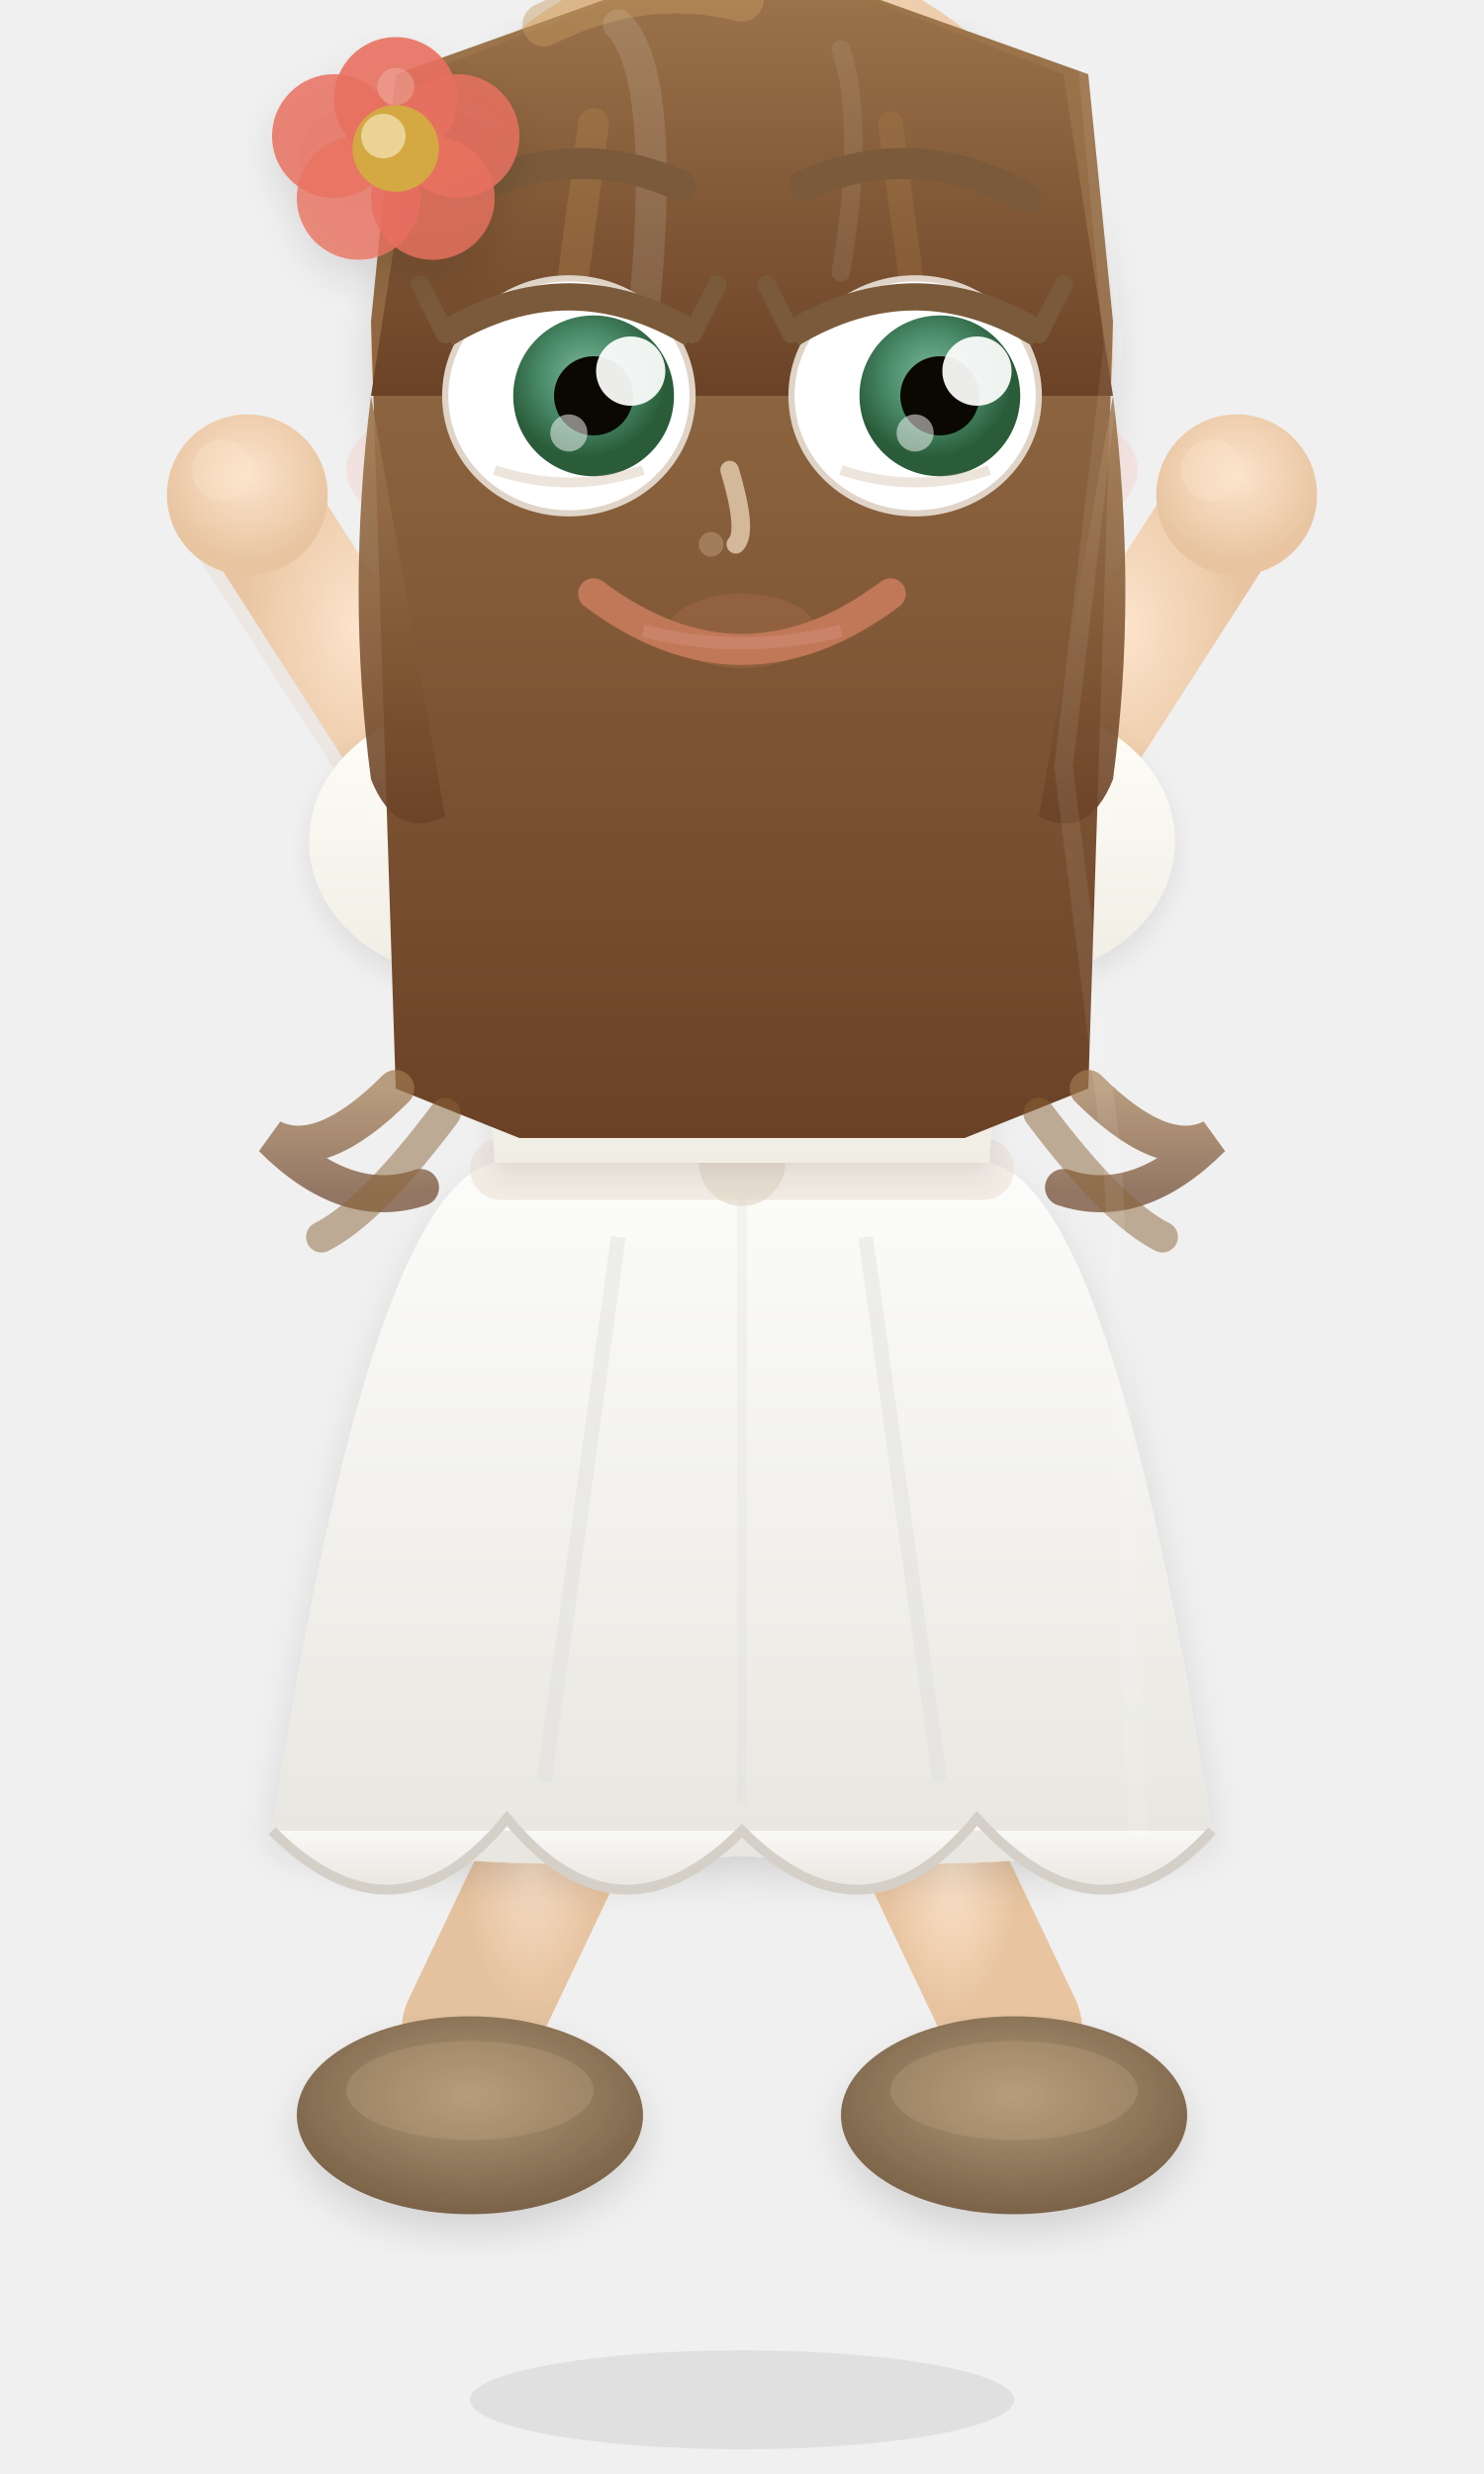
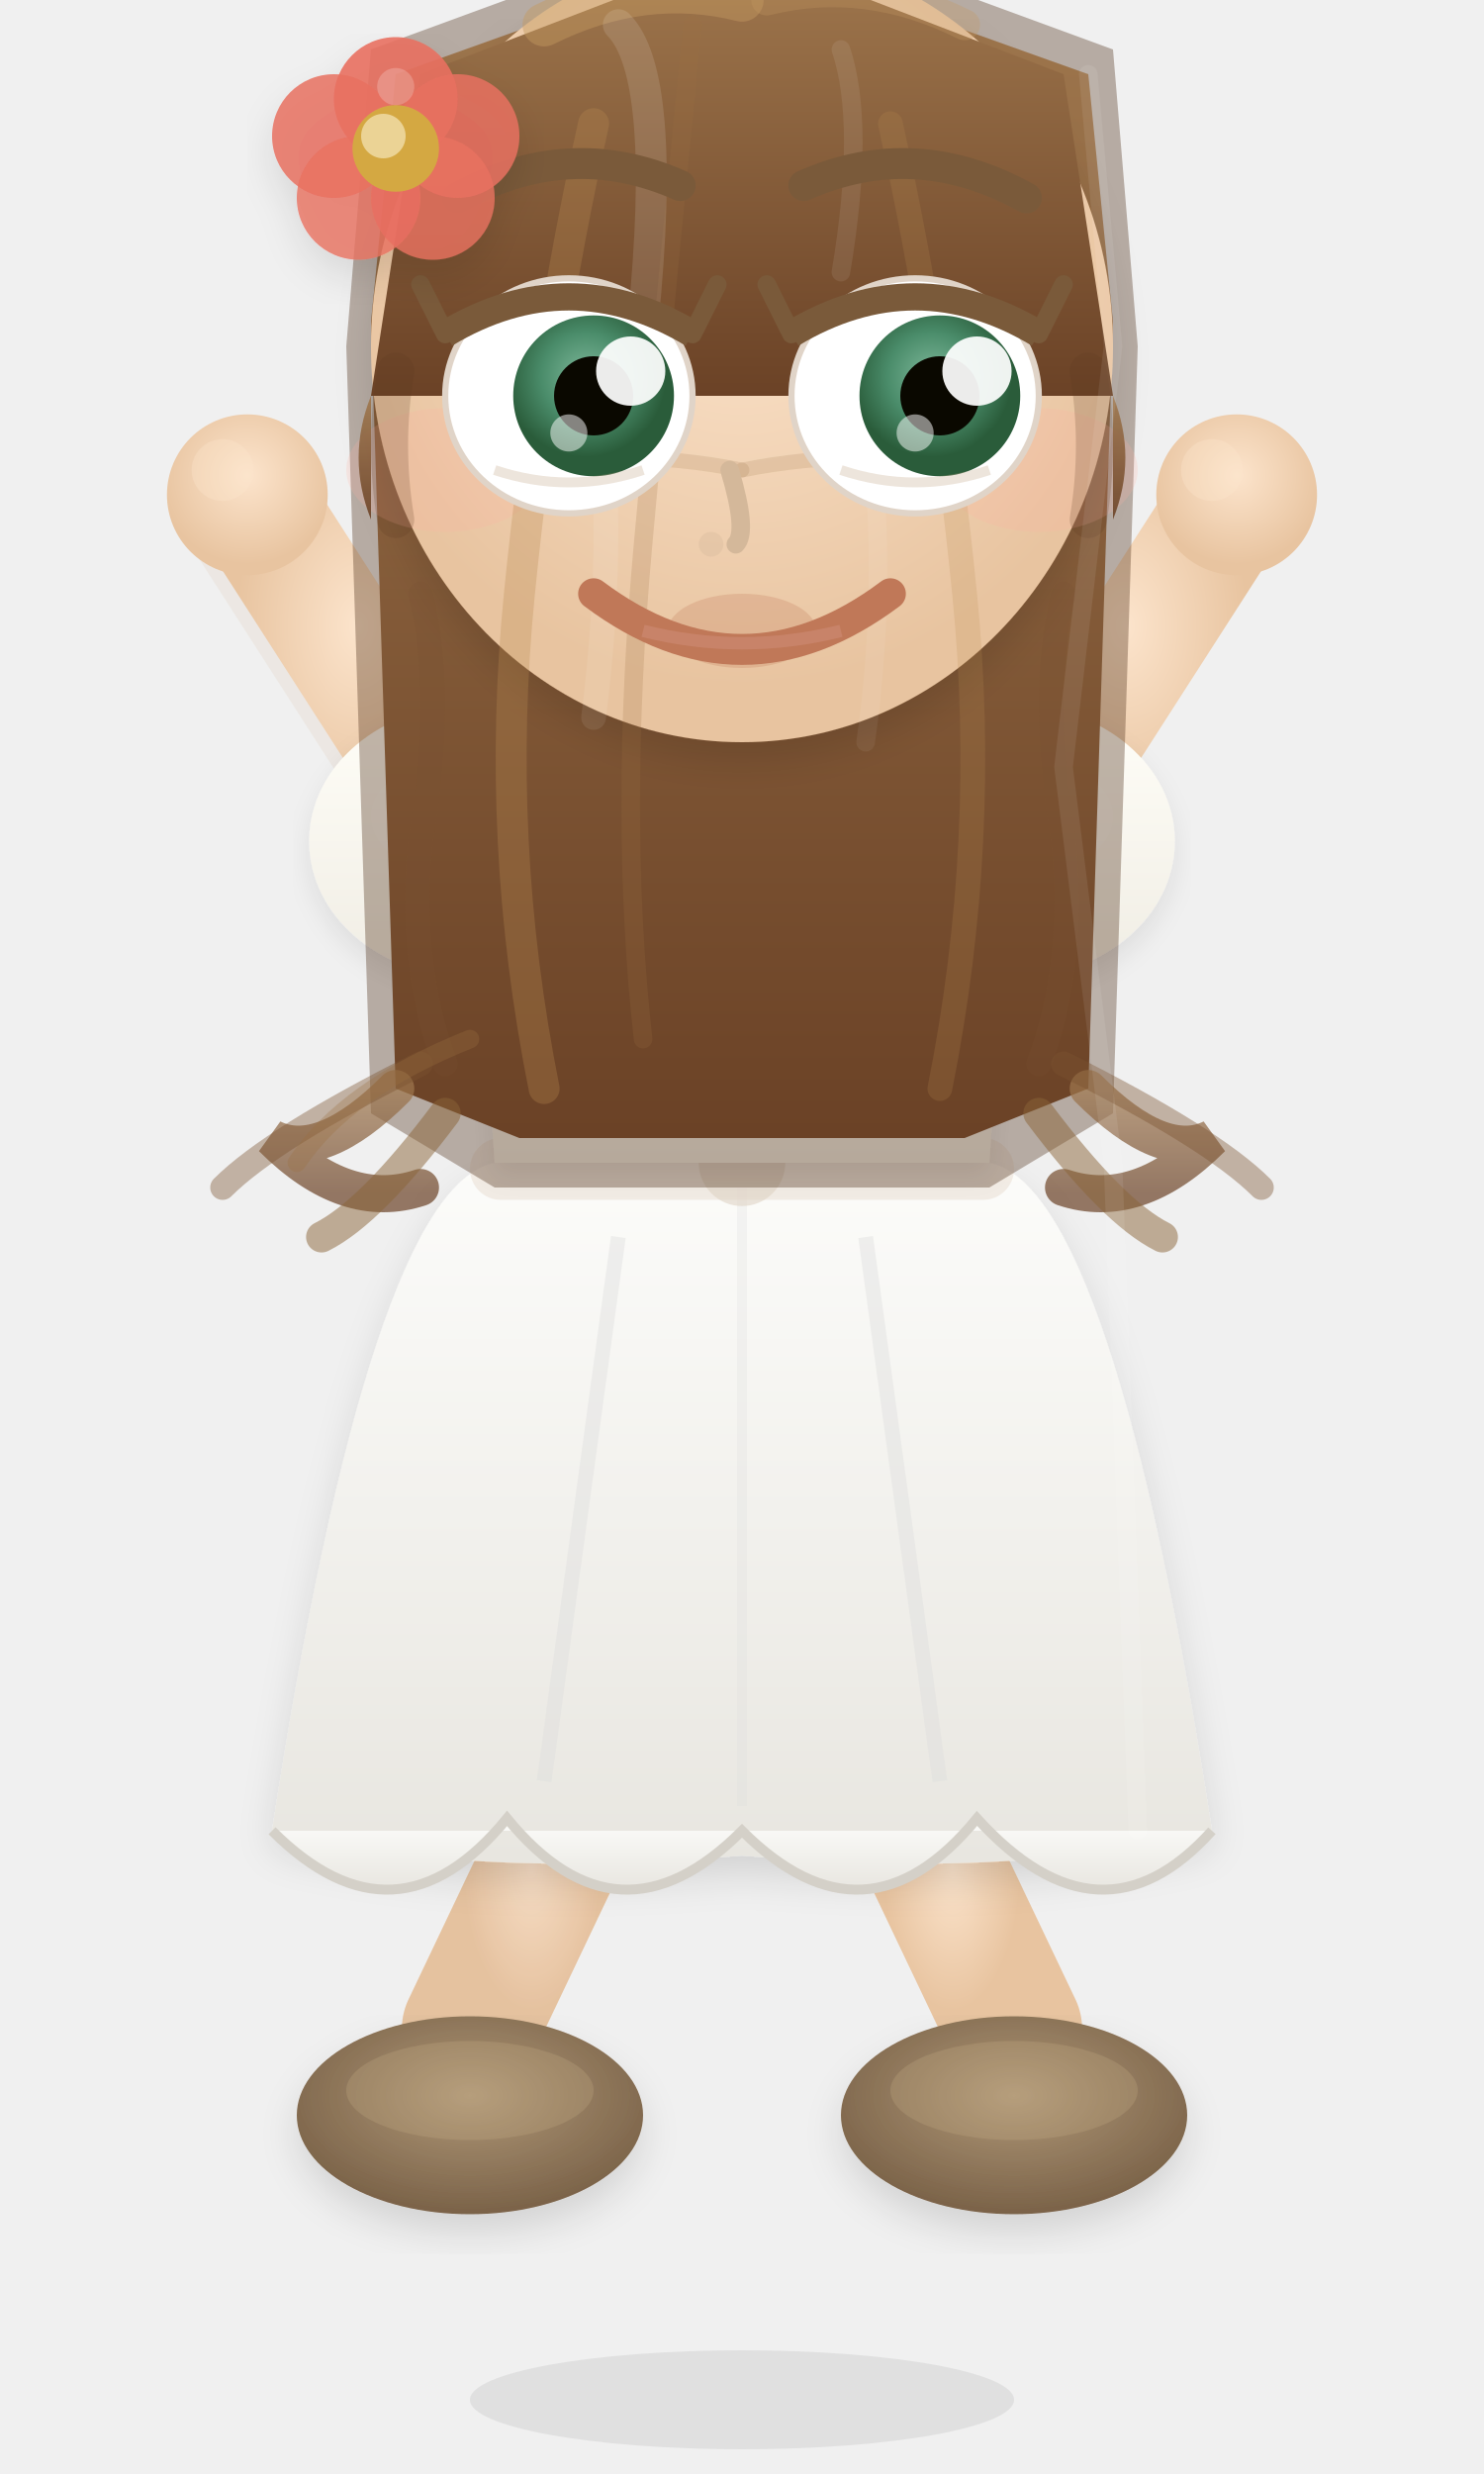
<svg xmlns="http://www.w3.org/2000/svg" viewBox="0 0 120 200">
  <defs>
    <radialGradient id="skin" cx="50%" cy="38%" r="55%">
      <stop offset="0%" stop-color="#fce4cc" />
      <stop offset="100%" stop-color="#e8c4a0" />
    </radialGradient>
    <linearGradient id="hair" x1="0" y1="0" x2="0" y2="1">
      <stop offset="0%" stop-color="#a0784e" />
      <stop offset="100%" stop-color="#6b4226" />
    </linearGradient>
    <radialGradient id="iris" cx="45%" cy="38%" r="50%">
      <stop offset="0%" stop-color="#7eb89a" />
      <stop offset="55%" stop-color="#4a8c6a" />
      <stop offset="100%" stop-color="#2a5c3a" />
    </radialGradient>
    <linearGradient id="dress" x1="0" y1="0" x2="0" y2="1">
      <stop offset="0%" stop-color="#fcfcfa" />
      <stop offset="100%" stop-color="#e8e6e0" />
    </linearGradient>
    <linearGradient id="blouse" x1="0" y1="0" x2="0" y2="1">
      <stop offset="0%" stop-color="#fffef8" />
      <stop offset="100%" stop-color="#f0ede4" />
    </linearGradient>
    <radialGradient id="shoe" cx="50%" cy="40%" r="60%">
      <stop offset="0%" stop-color="#b09878" />
      <stop offset="100%" stop-color="#7a6248" />
    </radialGradient>
    <filter id="glow" x="-20%" y="-20%" width="140%" height="140%">
      <feGaussianBlur stdDeviation="1.2" result="blur" />
      <feComposite in="SourceGraphic" in2="blur" operator="over" />
    </filter>
    <filter id="shadow" x="-10%" y="-10%" width="120%" height="130%">
      <feDropShadow dx="0" dy="1.5" stdDeviation="1.5" flood-color="#000" flood-opacity="0.12" />
    </filter>
    <filter id="inner_shadow" x="-5%" y="-5%" width="110%" height="115%">
      <feDropShadow dx="0" dy="1" stdDeviation="1" flood-color="#000" flood-opacity="0.08" />
    </filter>
  </defs>
  <ellipse cx="60" cy="194" rx="22" ry="4" fill="#000" opacity="0.07" />
  <line x1="48" y1="143" x2="38" y2="164" stroke="url(#skin)" stroke-width="11" stroke-linecap="round" />
  <line x1="48" y1="143" x2="38" y2="164" stroke="#d8b898" stroke-width="11" stroke-linecap="round" opacity="0.15" />
  <line x1="72" y1="143" x2="82" y2="164" stroke="url(#skin)" stroke-width="11" stroke-linecap="round" />
  <ellipse cx="38" cy="171" rx="14" ry="8" fill="url(#shoe)" filter="url(#shadow)" />
  <ellipse cx="38" cy="169" rx="10" ry="4" fill="#c8b088" opacity="0.25" />
  <ellipse cx="82" cy="171" rx="14" ry="8" fill="url(#shoe)" filter="url(#shadow)" />
  <ellipse cx="82" cy="169" rx="10" ry="4" fill="#c8b088" opacity="0.25" />
  <path d="M22,148 Q30,96 40,94 L80,94 Q90,96 98,148 Q82,152 60,150 Q38,152 22,148Z" fill="url(#dress)" filter="url(#shadow)" />
  <path d="M22,148 Q32,158 41,147 Q50,158 60,148 Q70,158 79,147 Q89,158 98,148" fill="url(#dress)" stroke="#d4d0c8" stroke-width="0.8" />
  <line x1="50" y1="100" x2="44" y2="144" stroke="#ddd" stroke-width="1.2" opacity="0.4" />
  <line x1="70" y1="100" x2="76" y2="144" stroke="#ddd" stroke-width="1.2" opacity="0.4" />
  <line x1="60" y1="96" x2="60" y2="146" stroke="#ddd" stroke-width="0.8" opacity="0.25" />
  <rect x="38" y="92" width="44" height="5" rx="2.5" fill="#e8dcd0" opacity="0.5" />
  <circle cx="60" cy="94" r="3.5" fill="#e0d4c4" opacity="0.6" />
  <path d="M54,94 Q56,90 60,94 Q64,90 66,94" fill="#e0d4c4" opacity="0.5" />
  <path d="M40,94 Q38,66 42,62 L78,62 Q82,66 80,94Z" fill="url(#blouse)" filter="url(#inner_shadow)" />
  <path d="M60,62 L53,78" stroke="#f0d8c0" stroke-width="3.5" fill="none" stroke-linecap="round" />
  <path d="M60,62 L67,78" stroke="#f0d8c0" stroke-width="3.5" fill="none" stroke-linecap="round" />
  <path d="M48,64 Q54,68 60,62 Q66,68 72,64" stroke="#e8e2d8" stroke-width="1.2" fill="#f8f4ee" opacity="0.6" />
  <line x1="38" y1="70" x2="20" y2="42" stroke="#d8b898" stroke-width="10" stroke-linecap="round" opacity="0.15" />
  <line x1="38" y1="68" x2="20" y2="40" stroke="url(#skin)" stroke-width="10" stroke-linecap="round" />
  <circle cx="20" cy="40" r="6.5" fill="url(#skin)" />
  <circle cx="18" cy="38" r="2.5" fill="#fce4cc" opacity="0.35" />
  <line x1="82" y1="68" x2="100" y2="40" stroke="url(#skin)" stroke-width="10" stroke-linecap="round" />
  <circle cx="100" cy="40" r="6.5" fill="url(#skin)" />
  <circle cx="98" cy="38" r="2.5" fill="#fce4cc" opacity="0.35" />
  <ellipse cx="38" cy="68" rx="13" ry="11" fill="url(#blouse)" filter="url(#inner_shadow)" />
  <ellipse cx="38" cy="66" rx="8" ry="5" fill="white" opacity="0.15" />
  <ellipse cx="82" cy="68" rx="13" ry="11" fill="url(#blouse)" filter="url(#inner_shadow)" />
  <ellipse cx="82" cy="66" rx="8" ry="5" fill="white" opacity="0.15" />
  <rect x="53" y="46" width="14" height="18" fill="url(#skin)" rx="5" />
+   <path d="M28,28 L30,4 L60,-7 L90,4 L92,28 L90,90 L80,96 L40,96 L30,90 Z" fill="#4a2a14" opacity="0.35" />
+   <path d="M30,26 L32,6 L60,-4 L88,6 L90,26 L88,88 L78,92 L42,92 L32,88 Z" fill="url(#hair)" />
  <ellipse cx="60" cy="28" rx="30" ry="32" fill="url(#skin)" filter="url(#shadow)" />
  <ellipse cx="36" cy="38" rx="8" ry="5" fill="#ffb0a0" opacity="0.2" />
  <ellipse cx="84" cy="38" rx="8" ry="5" fill="#ffb0a0" opacity="0.2" />
  <ellipse cx="58" cy="10" rx="16" ry="10" fill="white" opacity="0.07" />
-   <path d="M30,26 L32,6 L60,-4 L88,6 L90,26 L88,88 L78,92 L42,92 L32,88 Z" fill="url(#hair)" />
  <path d="M30,32 L34,6 L60,-4 L86,6 L90,32" fill="url(#hair)" />
-   <path d="M30,32 Q28,48 30,63 Q32,68 36,66" fill="url(#hair)" opacity="0.9" />
-   <path d="M90,32 Q92,48 90,63 Q88,68 84,66" fill="url(#hair)" opacity="0.9" />
+   <path d="M30,32 Q28,37 30,42" fill="url(#hair)" opacity="0.9" />
+   <path d="M90,32 Q92,37 90,42" fill="url(#hair)" opacity="0.9" />
+   <path d="M32,30 Q31,36 32,42" stroke="#5a3820" stroke-width="3" fill="none" stroke-linecap="round" opacity="0.2" />
+   <path d="M88,30 Q89,36 88,42" stroke="#5a3820" stroke-width="3" fill="none" stroke-linecap="round" opacity="0.2" />
+   <path d="M34,48 Q36,56 34,68 Q33,78 36,86" stroke="#7a5230" stroke-width="2" fill="none" stroke-linecap="round" opacity="0.2" />
+   <path d="M86,48 Q84,56 86,68 Q87,78 84,86" stroke="#7a5230" stroke-width="2" fill="none" stroke-linecap="round" opacity="0.2" />
  <path d="M44,2 Q52,-2 60,0" stroke="#c49860" stroke-width="3.5" fill="none" stroke-linecap="round" opacity="0.45" />
-   <path d="M48,10 L44,40" stroke="#b88a50" stroke-width="2.5" fill="none" stroke-linecap="round" opacity="0.3" />
-   <path d="M72,10 L76,40" stroke="#b88a50" stroke-width="2" fill="none" stroke-linecap="round" opacity="0.2" />
+   <path d="M62,0 Q70,-2 78,2" stroke="#c49860" stroke-width="2.5" fill="none" stroke-linecap="round" opacity="0.3" />
+   <path d="M48,10 Q44,28 42,48 Q40,68 44,88" stroke="#b88a50" stroke-width="2.5" fill="none" stroke-linecap="round" opacity="0.3" />
+   <path d="M72,10 Q76,28 78,48 Q80,68 76,88" stroke="#b88a50" stroke-width="2" fill="none" stroke-linecap="round" opacity="0.2" />
+   <path d="M56,2 Q54,22 52,44 Q50,66 52,84" stroke="#9a7040" stroke-width="1.5" fill="none" stroke-linecap="round" opacity="0.2" />
+   <path d="M40,38 Q50,36 60,38" stroke="#8a6438" stroke-width="1.2" fill="none" stroke-linecap="round" opacity="0.15" />
+   <path d="M60,38 Q70,36 80,38" stroke="#8a6438" stroke-width="1.2" fill="none" stroke-linecap="round" opacity="0.15" />
  <path d="M50,2 Q54,6 52,26" stroke="white" stroke-width="2.5" fill="none" stroke-linecap="round" opacity="0.12" />
  <path d="M68,4 Q70,10 68,22" stroke="white" stroke-width="1.5" fill="none" stroke-linecap="round" opacity="0.08" />
+   <path d="M48,30 Q50,42 48,58" stroke="white" stroke-width="2" fill="none" stroke-linecap="round" opacity="0.08" />
+   <path d="M70,32 Q72,46 70,60" stroke="white" stroke-width="1.5" fill="none" stroke-linecap="round" opacity="0.06" />
  <path d="M32,88 Q26,94 22,92 Q28,98 34,96" stroke="url(#hair)" stroke-width="3" fill="none" stroke-linecap="round" opacity="0.7" />
  <path d="M88,88 Q94,94 98,92 Q92,98 86,96" stroke="url(#hair)" stroke-width="3" fill="none" stroke-linecap="round" opacity="0.7" />
  <path d="M36,90 Q30,98 26,100" stroke="#8a6438" stroke-width="2.5" fill="none" stroke-linecap="round" opacity="0.5" />
  <path d="M84,90 Q90,98 94,100" stroke="#8a6438" stroke-width="2.5" fill="none" stroke-linecap="round" opacity="0.5" />
+   <path d="M34,86 Q22,92 18,96" stroke="#7a5230" stroke-width="2" fill="none" stroke-linecap="round" opacity="0.4" />
+   <path d="M86,86 Q98,92 102,96" stroke="#7a5230" stroke-width="2" fill="none" stroke-linecap="round" opacity="0.4" />
+   <path d="M38,84 Q28,88 24,94" stroke="#9a7040" stroke-width="1.5" fill="none" stroke-linecap="round" opacity="0.3" />
  <ellipse cx="46" cy="32" rx="10" ry="9.5" fill="white" stroke="#e0d4c8" stroke-width="0.5" />
  <ellipse cx="74" cy="32" rx="10" ry="9.5" fill="white" stroke="#e0d4c8" stroke-width="0.5" />
  <circle cx="48" cy="32" r="6.5" fill="url(#iris)" />
  <circle cx="76" cy="32" r="6.5" fill="url(#iris)" />
  <circle cx="48" cy="32" r="3.2" fill="#0a0800" />
  <circle cx="76" cy="32" r="3.2" fill="#0a0800" />
  <circle cx="51" cy="30" r="2.8" fill="white" opacity="0.92" />
  <circle cx="79" cy="30" r="2.8" fill="white" opacity="0.92" />
  <circle cx="46" cy="35" r="1.5" fill="white" opacity="0.5" />
  <circle cx="74" cy="35" r="1.5" fill="white" opacity="0.5" />
  <path d="M36,27 Q46,21 56,27" stroke="#7a5a3a" stroke-width="2.2" fill="none" />
  <path d="M64,27 Q74,21 84,27" stroke="#7a5a3a" stroke-width="2.2" fill="none" />
  <path d="M36,27 L34,23" stroke="#7a5a3a" stroke-width="1.5" stroke-linecap="round" />
  <path d="M56,27 L58,23" stroke="#7a5a3a" stroke-width="1.5" stroke-linecap="round" />
  <path d="M64,27 L62,23" stroke="#7a5a3a" stroke-width="1.5" stroke-linecap="round" />
  <path d="M84,27 L86,23" stroke="#7a5a3a" stroke-width="1.5" stroke-linecap="round" />
  <path d="M40,38 Q46,40 52,38" stroke="#c4a888" stroke-width="0.8" fill="none" opacity="0.3" />
  <path d="M68,38 Q74,40 80,38" stroke="#c4a888" stroke-width="0.8" fill="none" opacity="0.3" />
  <path d="M37,16 Q46,11 55,15" stroke="#7a5a3a" stroke-width="2.5" fill="none" stroke-linecap="round" />
  <path d="M65,15 Q74,11 83,16" stroke="#7a5a3a" stroke-width="2.5" fill="none" stroke-linecap="round" />
  <path d="M59,38 Q60.5,43 59.5,44" stroke="#d4b89a" stroke-width="1.5" fill="none" stroke-linecap="round" />
  <circle cx="57.5" cy="44" r="1" fill="#d4b89a" opacity="0.35" />
  <path d="M48,48 Q60,57 72,48" stroke="#c07858" stroke-width="2.5" fill="none" stroke-linecap="round" />
  <ellipse cx="60" cy="51" rx="6" ry="3" fill="#c07858" opacity="0.25" />
  <path d="M52,51 Q60,53 68,51" stroke="#d8988a" stroke-width="1" fill="none" opacity="0.35" />
  <g transform="translate(32,12)" filter="url(#shadow)">
    <circle cx="0" cy="-4" r="5" fill="#e87060" opacity="0.9" />
    <circle cx="-5" cy="-1" r="5" fill="#e87060" opacity="0.85" />
    <circle cx="5" cy="-1" r="5" fill="#e87060" opacity="0.85" />
    <circle cx="-3" cy="4" r="5" fill="#e87060" opacity="0.8" />
    <circle cx="3" cy="4" r="5" fill="#e87060" opacity="0.8" />
    <circle cx="0" cy="0" r="3.5" fill="#d4a843" />
    <circle cx="-1" cy="-1" r="1.8" fill="#f5e6b8" opacity="0.7" />
    <circle cx="0" cy="-5" r="1.5" fill="white" opacity="0.2" />
  </g>
  <path d="M88,6 L90,28 L86,62 L90,94 L92,148" stroke="white" stroke-width="1.5" fill="none" opacity="0.08" stroke-linecap="round" />
</svg>
